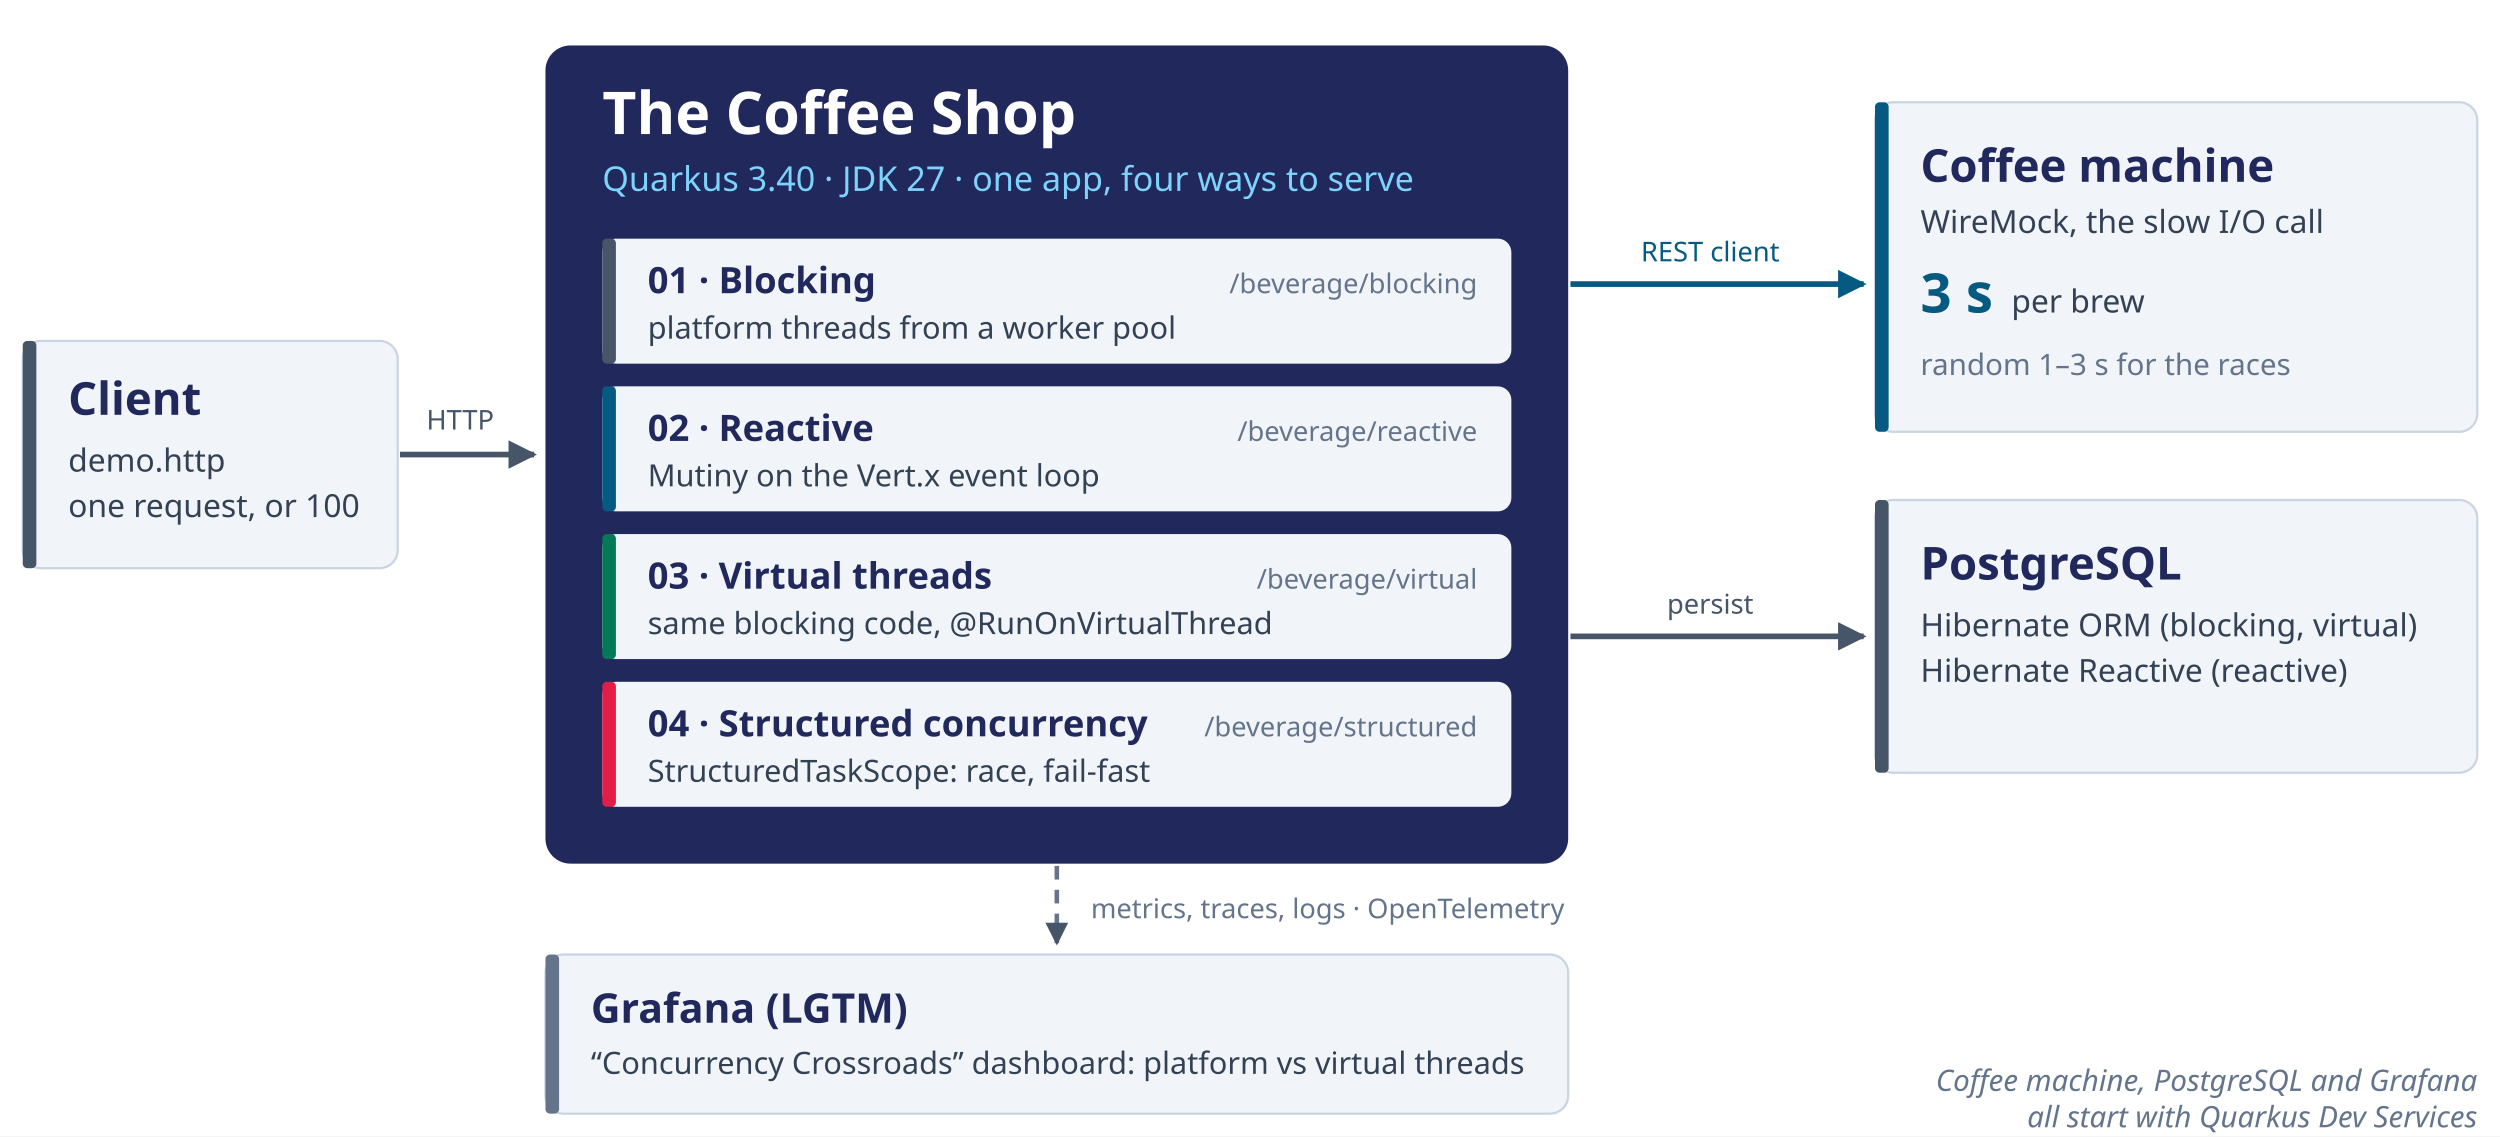
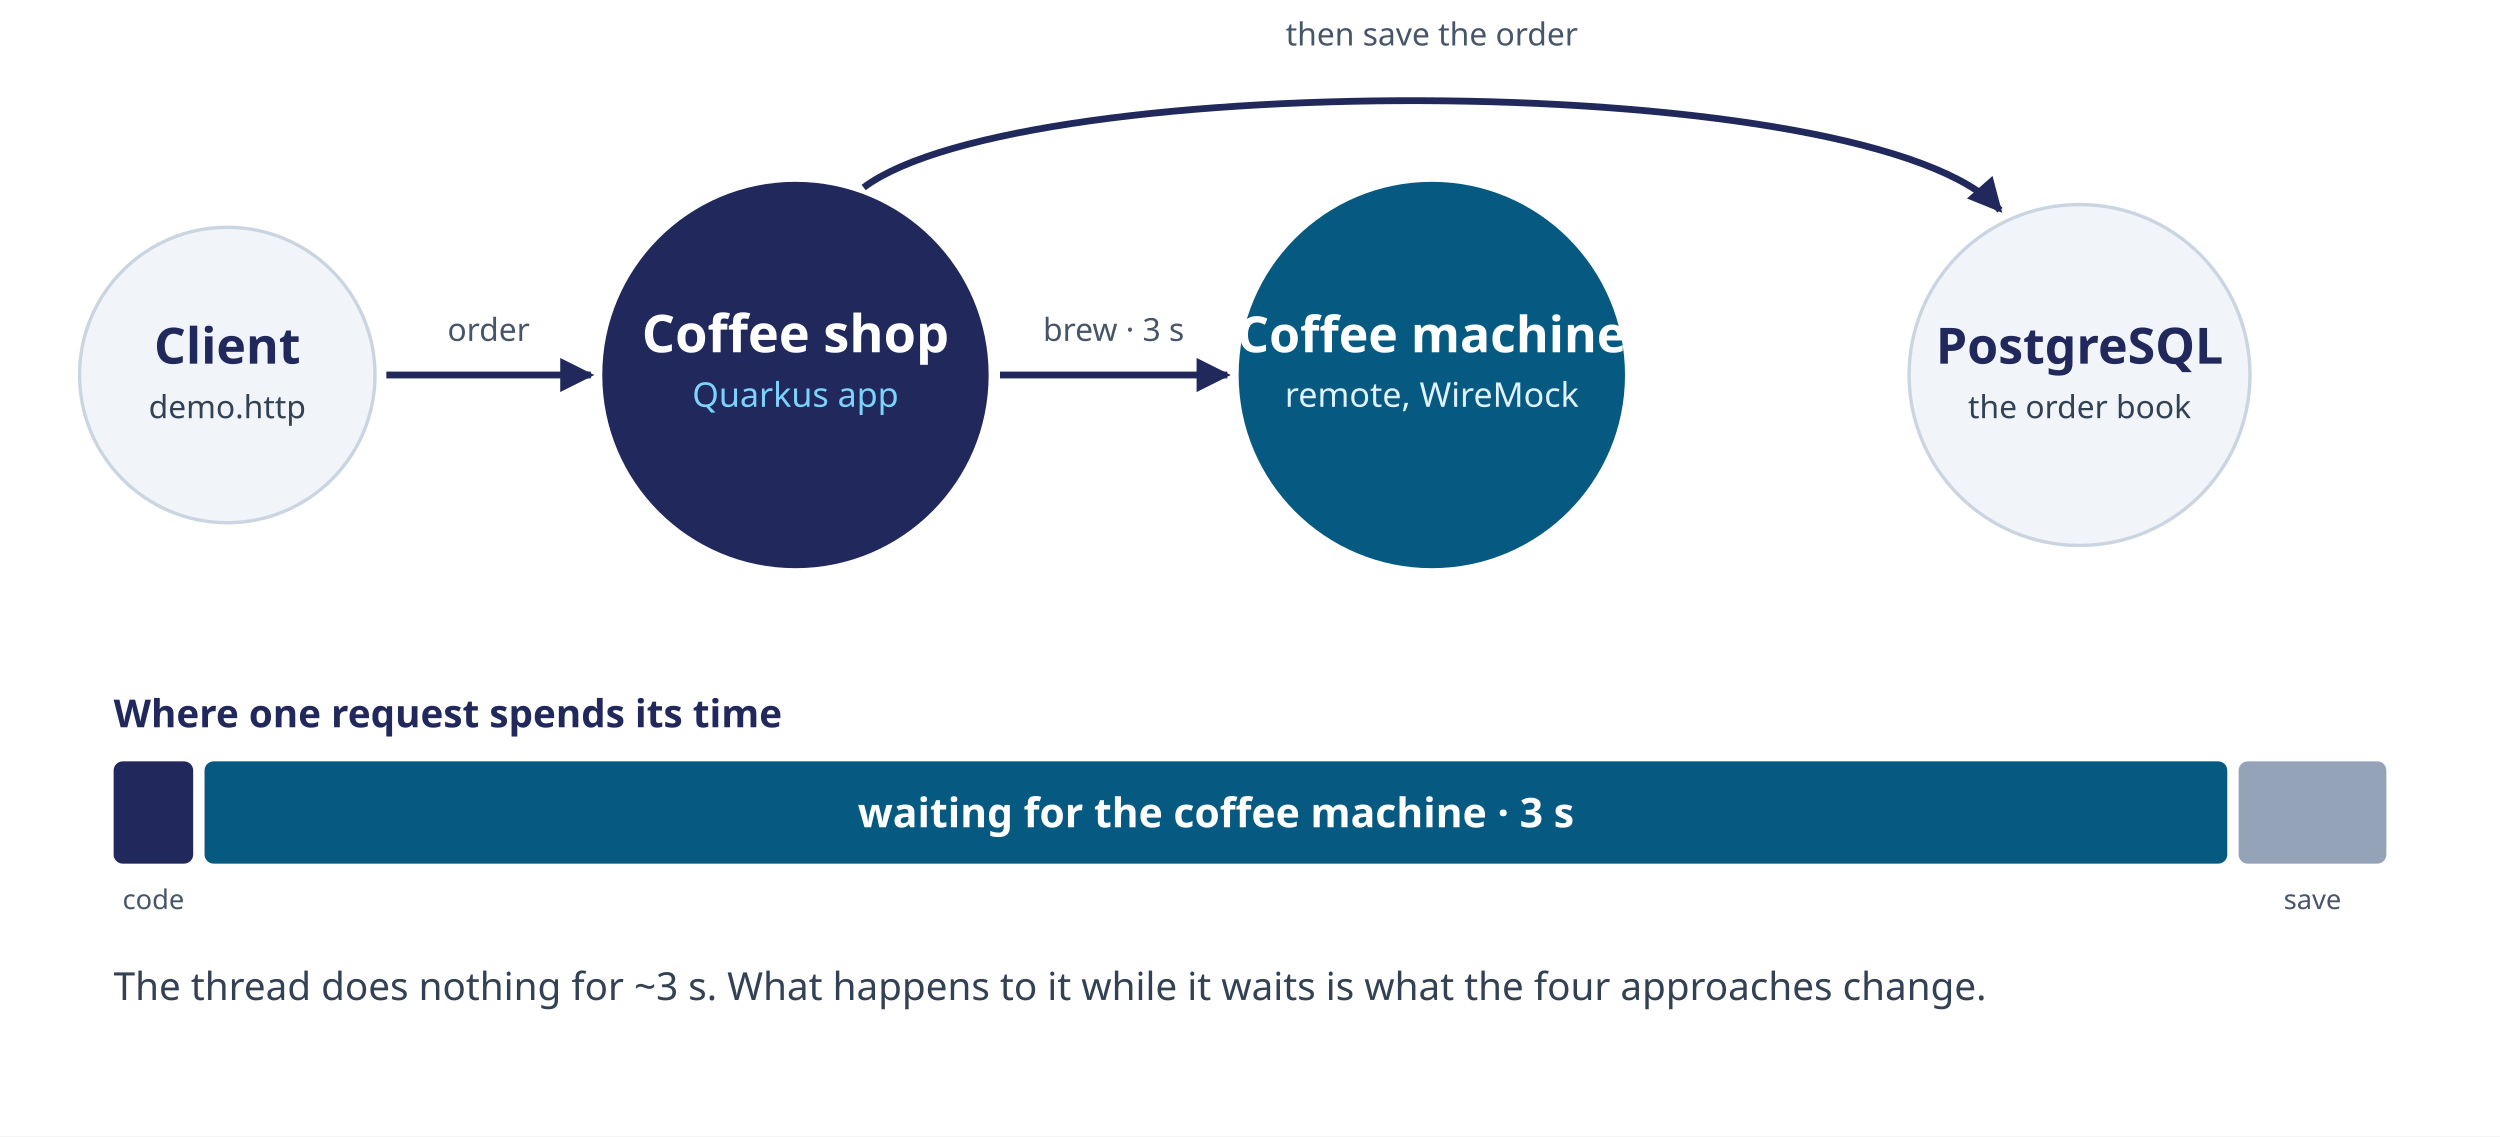
- <svg xmlns="http://www.w3.org/2000/svg" width="2200" height="1000" viewBox="0 0 2200 1000" font-family="Carlito, Calibri, 'Segoe UI', sans-serif">
+ <svg xmlns="http://www.w3.org/2000/svg" width="2200" height="1000" viewBox="0 0 2200 1000" font-family="Carlito, Calibri, sans-serif">
  <defs>
-     <marker id="arrow" viewBox="0 0 10 10" refX="9" refY="5" markerWidth="5" markerHeight="5" orient="auto-start-reverse">
-       <path d="M0,0 L10,5 L0,10 z" fill="#475569" />
-     </marker>
-     <marker id="arrowTeal" viewBox="0 0 10 10" refX="9" refY="5" markerWidth="5" markerHeight="5" orient="auto-start-reverse">
-       <path d="M0,0 L10,5 L0,10 z" fill="#065A82" />
+     <marker id="a" viewBox="0 0 10 10" refX="9" refY="5" markerWidth="5" markerHeight="5" orient="auto">
+       <path d="M0,0 L10,5 L0,10 z" fill="#21295C" />
    </marker>
  </defs>
  <rect width="2200" height="1000" fill="#FFFFFF" />
-   <rect x="20" y="300" width="330" height="200" rx="16" fill="#F1F5F9" stroke="#CBD5E1" stroke-width="2" />
-   <rect x="20" y="300" width="12" height="200" rx="4" fill="#475569" />
-   <text x="60" y="365" font-size="40" font-weight="700" fill="#21295C">Client</text>
-   <text x="60" y="415" font-size="28" fill="#334155">demo.http</text>
-   <text x="60" y="455" font-size="28" fill="#334155">one request, or 100</text>
-   <line x1="352" y1="400" x2="470" y2="400" stroke="#475569" stroke-width="5" marker-end="url(#arrow)" />
-   <text x="405" y="378" font-size="24" fill="#475569" text-anchor="middle">HTTP</text>
-   <rect x="480" y="40" width="900" height="720" rx="22" fill="#21295C" />
-   <text x="530" y="118" font-size="52" font-weight="700" fill="#FFFFFF">The Coffee Shop</text>
-   <text x="530" y="168" font-size="30" fill="#7DD3FC">Quarkus 3.40 · JDK 27 · one app, four ways to serve</text>
-   <g font-size="32">
-     <rect x="530" y="210" width="800" height="110" rx="12" fill="#F1F5F9" />
-     <rect x="530" y="210" width="12" height="110" rx="4" fill="#475569" />
-     <text x="570" y="258" font-weight="700" fill="#21295C">01 · Blocking</text>
-     <text x="570" y="298" font-size="27" fill="#334155">platform threads from a worker pool</text>
-     <text x="1300" y="258" font-size="24" fill="#64748B" text-anchor="end">/beverage/blocking</text>
-     <rect x="530" y="340" width="800" height="110" rx="12" fill="#F1F5F9" />
-     <rect x="530" y="340" width="12" height="110" rx="4" fill="#065A82" />
-     <text x="570" y="388" font-weight="700" fill="#21295C">02 · Reactive</text>
-     <text x="570" y="428" font-size="27" fill="#334155">Mutiny on the Vert.x event loop</text>
-     <text x="1300" y="388" font-size="24" fill="#64748B" text-anchor="end">/beverage/reactive</text>
-     <rect x="530" y="470" width="800" height="110" rx="12" fill="#F1F5F9" />
-     <rect x="530" y="470" width="12" height="110" rx="4" fill="#047857" />
-     <text x="570" y="518" font-weight="700" fill="#21295C">03 · Virtual threads</text>
-     <text x="570" y="558" font-size="27" fill="#334155">same blocking code, @RunOnVirtualThread</text>
-     <text x="1300" y="518" font-size="24" fill="#64748B" text-anchor="end">/beverage/virtual</text>
-     <rect x="530" y="600" width="800" height="110" rx="12" fill="#F1F5F9" />
-     <rect x="530" y="600" width="12" height="110" rx="4" fill="#E11D48" />
-     <text x="570" y="648" font-weight="700" fill="#21295C">04 · Structured concurrency</text>
-     <text x="570" y="688" font-size="27" fill="#334155">StructuredTaskScope: race, fail-fast</text>
-     <text x="1300" y="648" font-size="24" fill="#64748B" text-anchor="end">/beverage/structured</text>
+   <g>
+     <circle cx="200" cy="330" r="130" fill="#F1F5F9" stroke="#CBD5E1" stroke-width="3" />
+     <text x="200" y="320" font-size="44" font-weight="700" fill="#21295C" text-anchor="middle">Client</text>
+     <text x="200" y="368" font-size="28" fill="#334155" text-anchor="middle">demo.http</text>
+     <line x1="340" y1="330" x2="520" y2="330" stroke="#21295C" stroke-width="6" marker-end="url(#a)" />
+     <text x="430" y="300" font-size="28" fill="#475569" text-anchor="middle">order</text>
+     <circle cx="700" cy="330" r="170" fill="#21295C" />
+     <text x="700" y="310" font-size="46" font-weight="700" fill="#FFFFFF" text-anchor="middle">Coffee shop</text>
+     <text x="700" y="358" font-size="30" fill="#7DD3FC" text-anchor="middle">Quarkus app</text>
+     <line x1="880" y1="330" x2="1080" y2="330" stroke="#21295C" stroke-width="6" marker-end="url(#a)" />
+     <text x="980" y="300" font-size="28" fill="#475569" text-anchor="middle">brew · 3 s</text>
+     <circle cx="1260" cy="330" r="170" fill="#065A82" />
+     <text x="1260" y="310" font-size="44" font-weight="700" fill="#FFFFFF" text-anchor="middle">Coffee machine</text>
+     <text x="1260" y="358" font-size="30" fill="#E0F2FE" text-anchor="middle">remote, WireMock</text>
+     <path d="M760,165 C900,60 1650,60 1760,185" stroke="#21295C" stroke-width="6" fill="none" marker-end="url(#a)" />
+     <text x="1260" y="40" font-size="28" fill="#475569" text-anchor="middle">then save the order</text>
+     <circle cx="1830" cy="330" r="150" fill="#F1F5F9" stroke="#CBD5E1" stroke-width="3" />
+     <text x="1830" y="320" font-size="44" font-weight="700" fill="#21295C" text-anchor="middle">PostgreSQL</text>
+     <text x="1830" y="368" font-size="28" fill="#334155" text-anchor="middle">the order book</text>
  </g>
-   <path d="M1382,250 L1640,250" stroke="#065A82" stroke-width="5" fill="none" marker-end="url(#arrowTeal)" />
-   <text x="1505" y="230" font-size="24" fill="#065A82" text-anchor="middle">REST client</text>
-   <rect x="1650" y="90" width="530" height="290" rx="16" fill="#F1F5F9" stroke="#CBD5E1" stroke-width="2" />
-   <rect x="1650" y="90" width="12" height="290" rx="4" fill="#065A82" />
-   <text x="1690" y="160" font-size="40" font-weight="700" fill="#21295C">Coffee machine</text>
-   <text x="1690" y="205" font-size="28" fill="#334155">WireMock, the slow I/O call</text>
-   <text x="1690" y="275" font-size="48" font-weight="700" fill="#065A82">3 s</text>
-   <text x="1770" y="275" font-size="28" fill="#334155">per brew</text>
-   <text x="1690" y="330" font-size="26" fill="#64748B">random 1–3 s for the races</text>
-   <path d="M1382,560 L1640,560" stroke="#475569" stroke-width="5" fill="none" marker-end="url(#arrow)" />
-   <text x="1505" y="540" font-size="24" fill="#475569" text-anchor="middle">persist</text>
-   <rect x="1650" y="440" width="530" height="240" rx="16" fill="#F1F5F9" stroke="#CBD5E1" stroke-width="2" />
-   <rect x="1650" y="440" width="12" height="240" rx="4" fill="#475569" />
-   <text x="1690" y="510" font-size="40" font-weight="700" fill="#21295C">PostgreSQL</text>
-   <text x="1690" y="560" font-size="28" fill="#334155">Hibernate ORM (blocking, virtual)</text>
-   <text x="1690" y="600" font-size="28" fill="#334155">Hibernate Reactive (reactive)</text>
-   <path d="M930,762 L930,830" stroke="#64748B" stroke-width="4" stroke-dasharray="12 9" fill="none" marker-end="url(#arrow)" />
-   <text x="960" y="808" font-size="24" fill="#64748B">metrics, traces, logs · OpenTelemetry</text>
-   <rect x="480" y="840" width="900" height="140" rx="16" fill="#F1F5F9" stroke="#CBD5E1" stroke-width="2" />
-   <rect x="480" y="840" width="12" height="140" rx="4" fill="#64748B" />
-   <text x="520" y="900" font-size="36" font-weight="700" fill="#21295C">Grafana (LGTM)</text>
-   <text x="520" y="945" font-size="27" fill="#334155">“Concurrency Crossroads” dashboard: platform vs virtual threads</text>
-   <text x="2180" y="960" font-size="26" fill="#64748B" text-anchor="end" font-style="italic">Coffee machine, PostgreSQL and Grafana</text>
-   <text x="2180" y="992" font-size="26" fill="#64748B" text-anchor="end" font-style="italic">all start with Quarkus Dev Services</text>
+   <text x="100" y="640" font-size="34" font-weight="700" fill="#21295C">Where one request spends its time</text>
+   <rect x="100" y="670" width="70" height="90" rx="8" fill="#21295C" />
+   <rect x="180" y="670" width="1780" height="90" rx="8" fill="#065A82" />
+   <rect x="1970" y="670" width="130" height="90" rx="8" fill="#94A3B8" />
+   <text x="1070" y="728" font-size="36" font-weight="700" fill="#FFFFFF" text-anchor="middle">waiting for the coffee machine · 3 s</text>
+   <text x="135" y="800" font-size="24" fill="#475569" text-anchor="middle">code</text>
+   <text x="2035" y="800" font-size="24" fill="#475569" text-anchor="middle">save</text>
+   <text x="100" y="880" font-size="34" fill="#334155">The thread does nothing for ~3 s. What happens to it while it waits is what the four approaches change.</text>
</svg>
